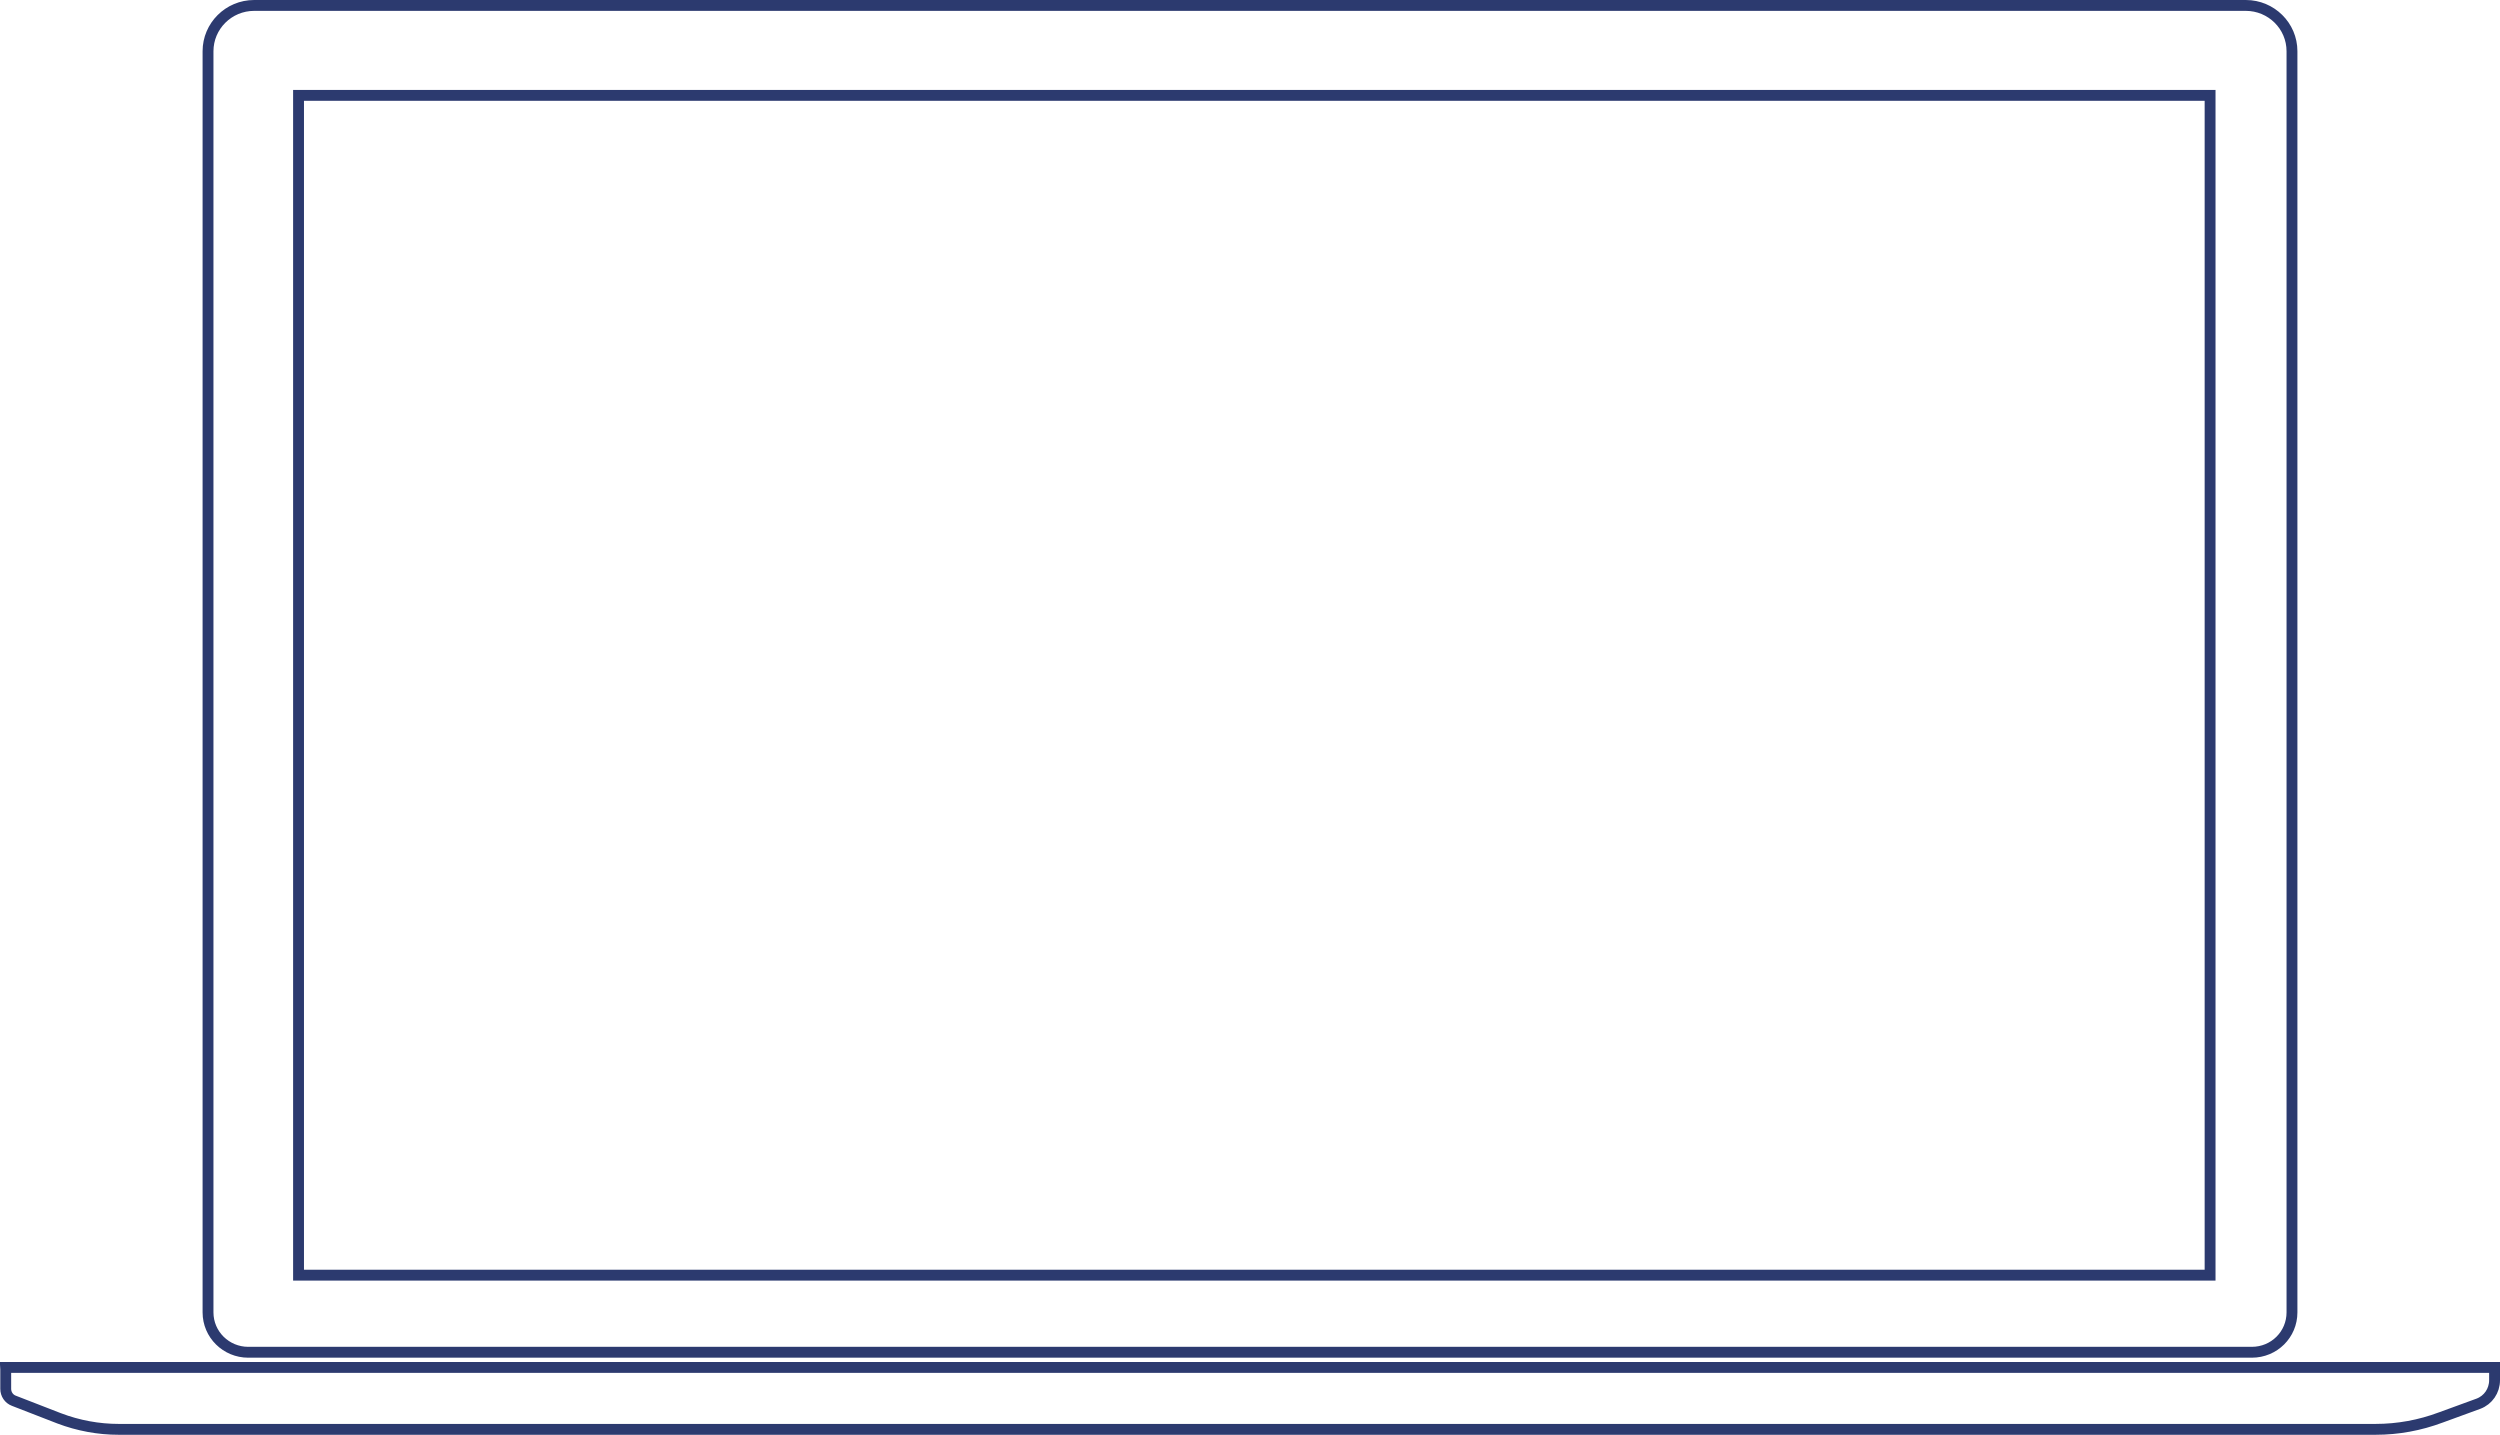
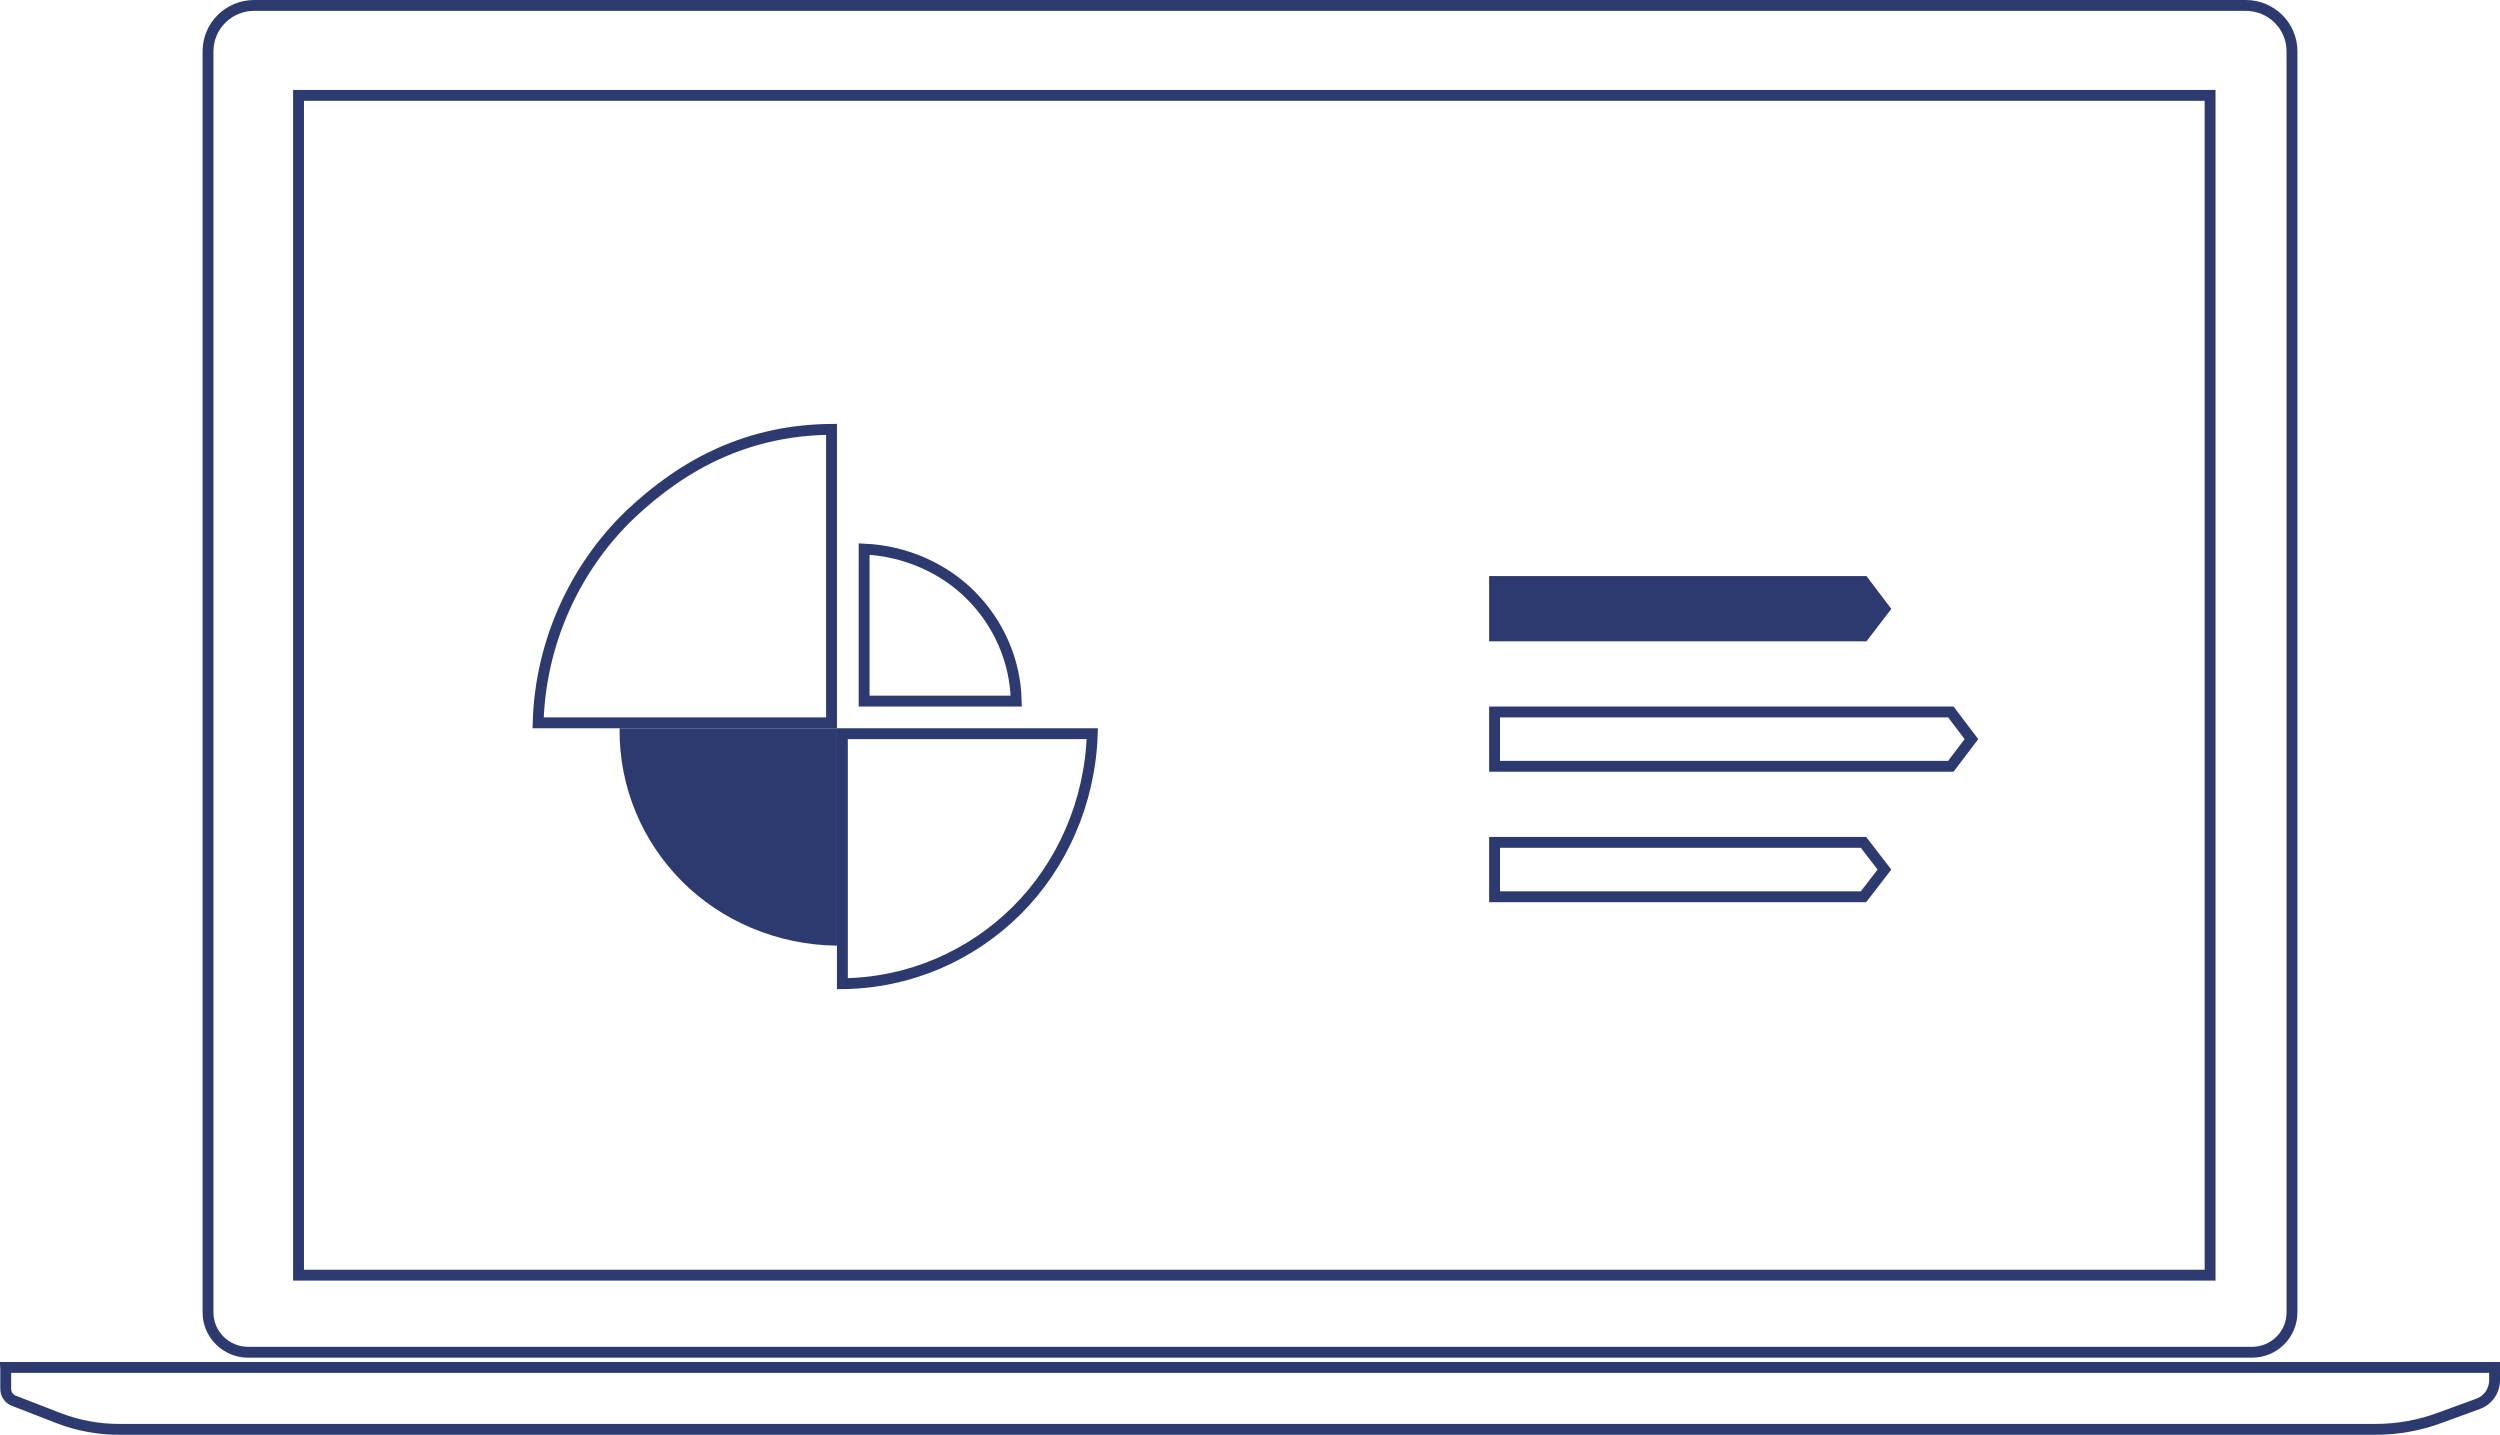
<svg xmlns="http://www.w3.org/2000/svg" width="230" height="132" viewBox="0 0 230 132" fill="none">
  <path d="M210.862 4.712V120.74C210.862 122.776 209.223 124.408 207.163 124.408H22.838C20.802 124.408 19.138 122.774 19.138 120.74V4.712C19.138 2.402 21.026 0.5 23.387 0.5H206.614C208.951 0.5 210.862 2.379 210.862 4.712Z" stroke="#2C3A6F" />
  <path d="M224.557 130.406L224.557 130.406L224.561 130.405L228.015 129.143C228.913 128.805 229.5 127.951 229.5 126.976V125.802H0.518C0.521 125.853 0.524 125.909 0.526 125.969L0.527 125.978V125.988V127.772C0.527 128.26 0.818 128.699 1.272 128.869L1.278 128.871L5.444 130.489C5.445 130.49 5.446 130.49 5.446 130.49C7.201 131.155 9.061 131.5 10.919 131.5H218.559C220.611 131.5 222.636 131.127 224.557 130.406Z" stroke="#2C3A6F" />
  <path d="M27.466 117.315V8.774H203.328V117.315H27.466Z" stroke="#2C3A6F" />
+   <path d="M171.716 59L174 56.019L171.716 53H137V59H171.716Z" fill="#2C3A6F" />
+   <path d="M179.476 70.5H137.5V65.5H179.476L181.372 68L179.476 70.5Z" stroke="#2C3A6F" />
+   <path d="M171.442 82.5H137.5V77.5H171.442L173.369 80L171.442 82.5Z" stroke="#2C3A6F" />
+   <path d="M76.5 66.5H49.509C49.712 59.095 52.915 52.199 57.938 47.367C63.017 42.547 68.955 39.563 76.5 39.5V66.5Z" stroke="#2C3A6F" />
+   <path d="M89.353 54.804L89.354 54.805C91.852 57.324 93.41 60.741 93.496 64.5H79.5V50.514C83.327 50.685 86.875 52.291 89.353 54.804Z" stroke="#2C3A6F" />
+   <path d="M93.525 83.777C89.374 87.896 83.727 90.435 77.5 90.499V67.5H100.49C100.293 73.829 97.672 79.661 93.525 83.777Z" stroke="#2C3A6F" />
+   <path d="M77 67L57.001 67C56.942 72.468 59.125 77.439 62.724 81.064C66.322 84.69 71.455 86.942 77 87L77 67Z" fill="#2C3A6F" />
</svg>
